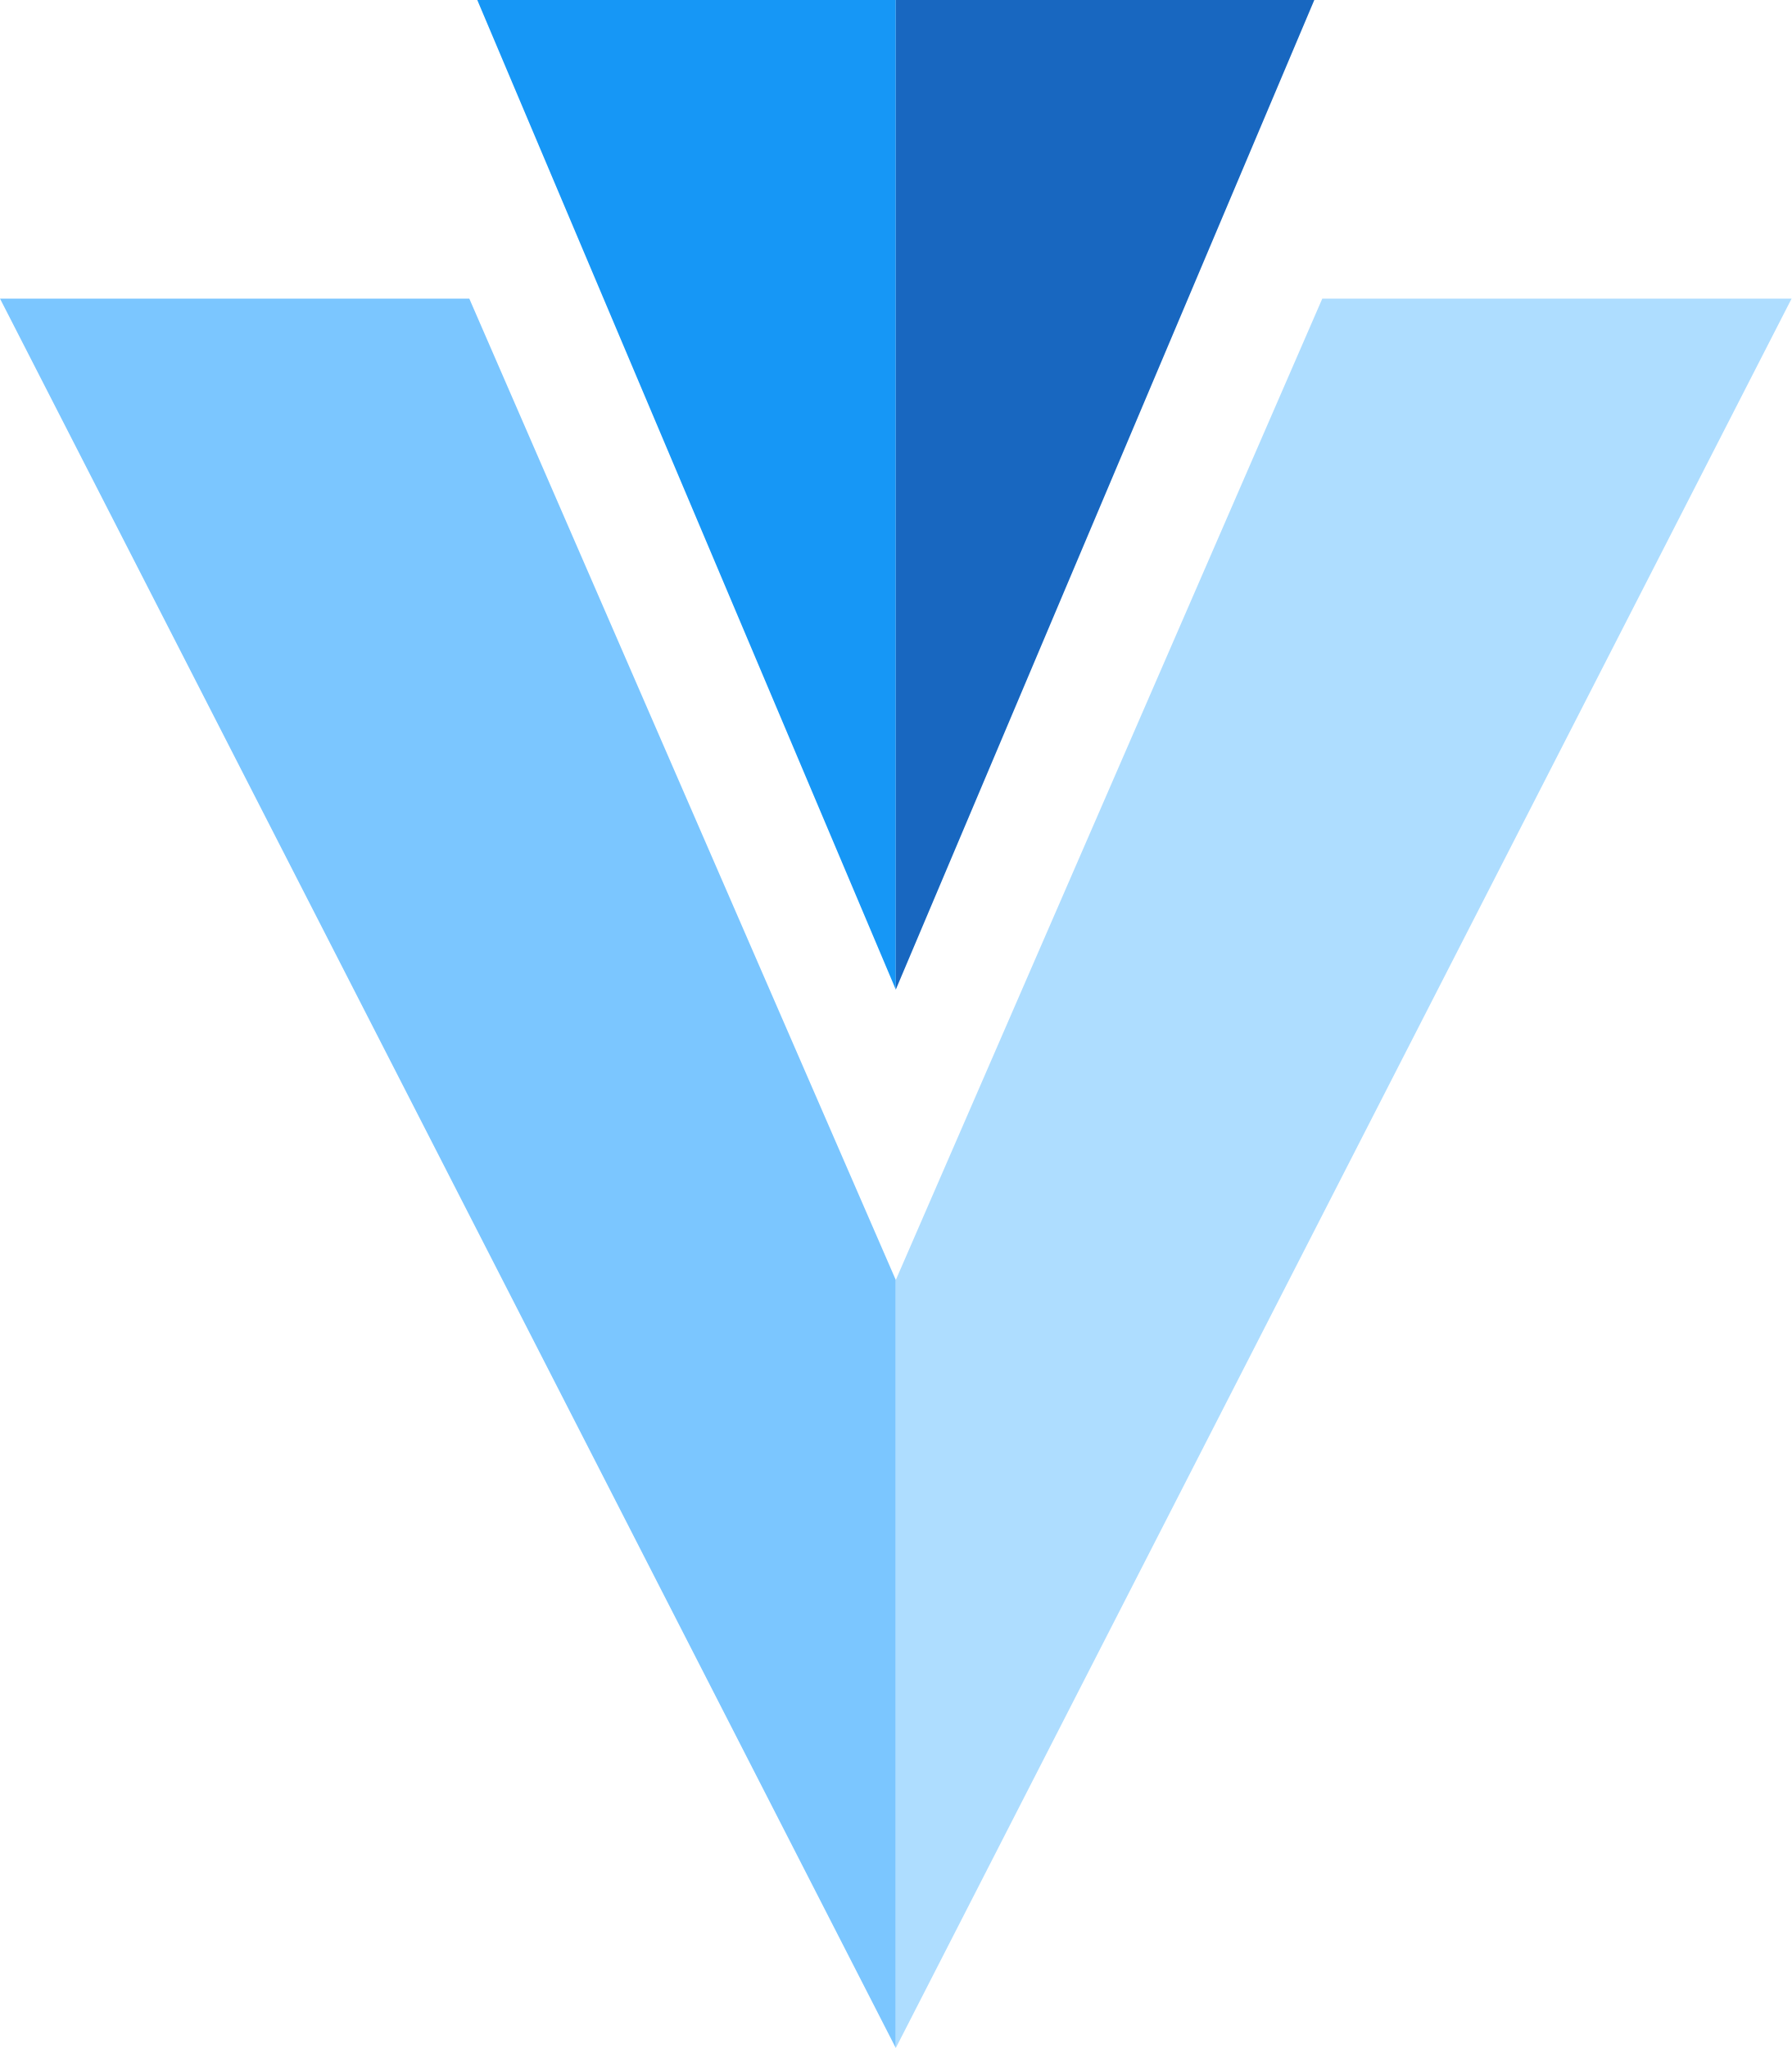
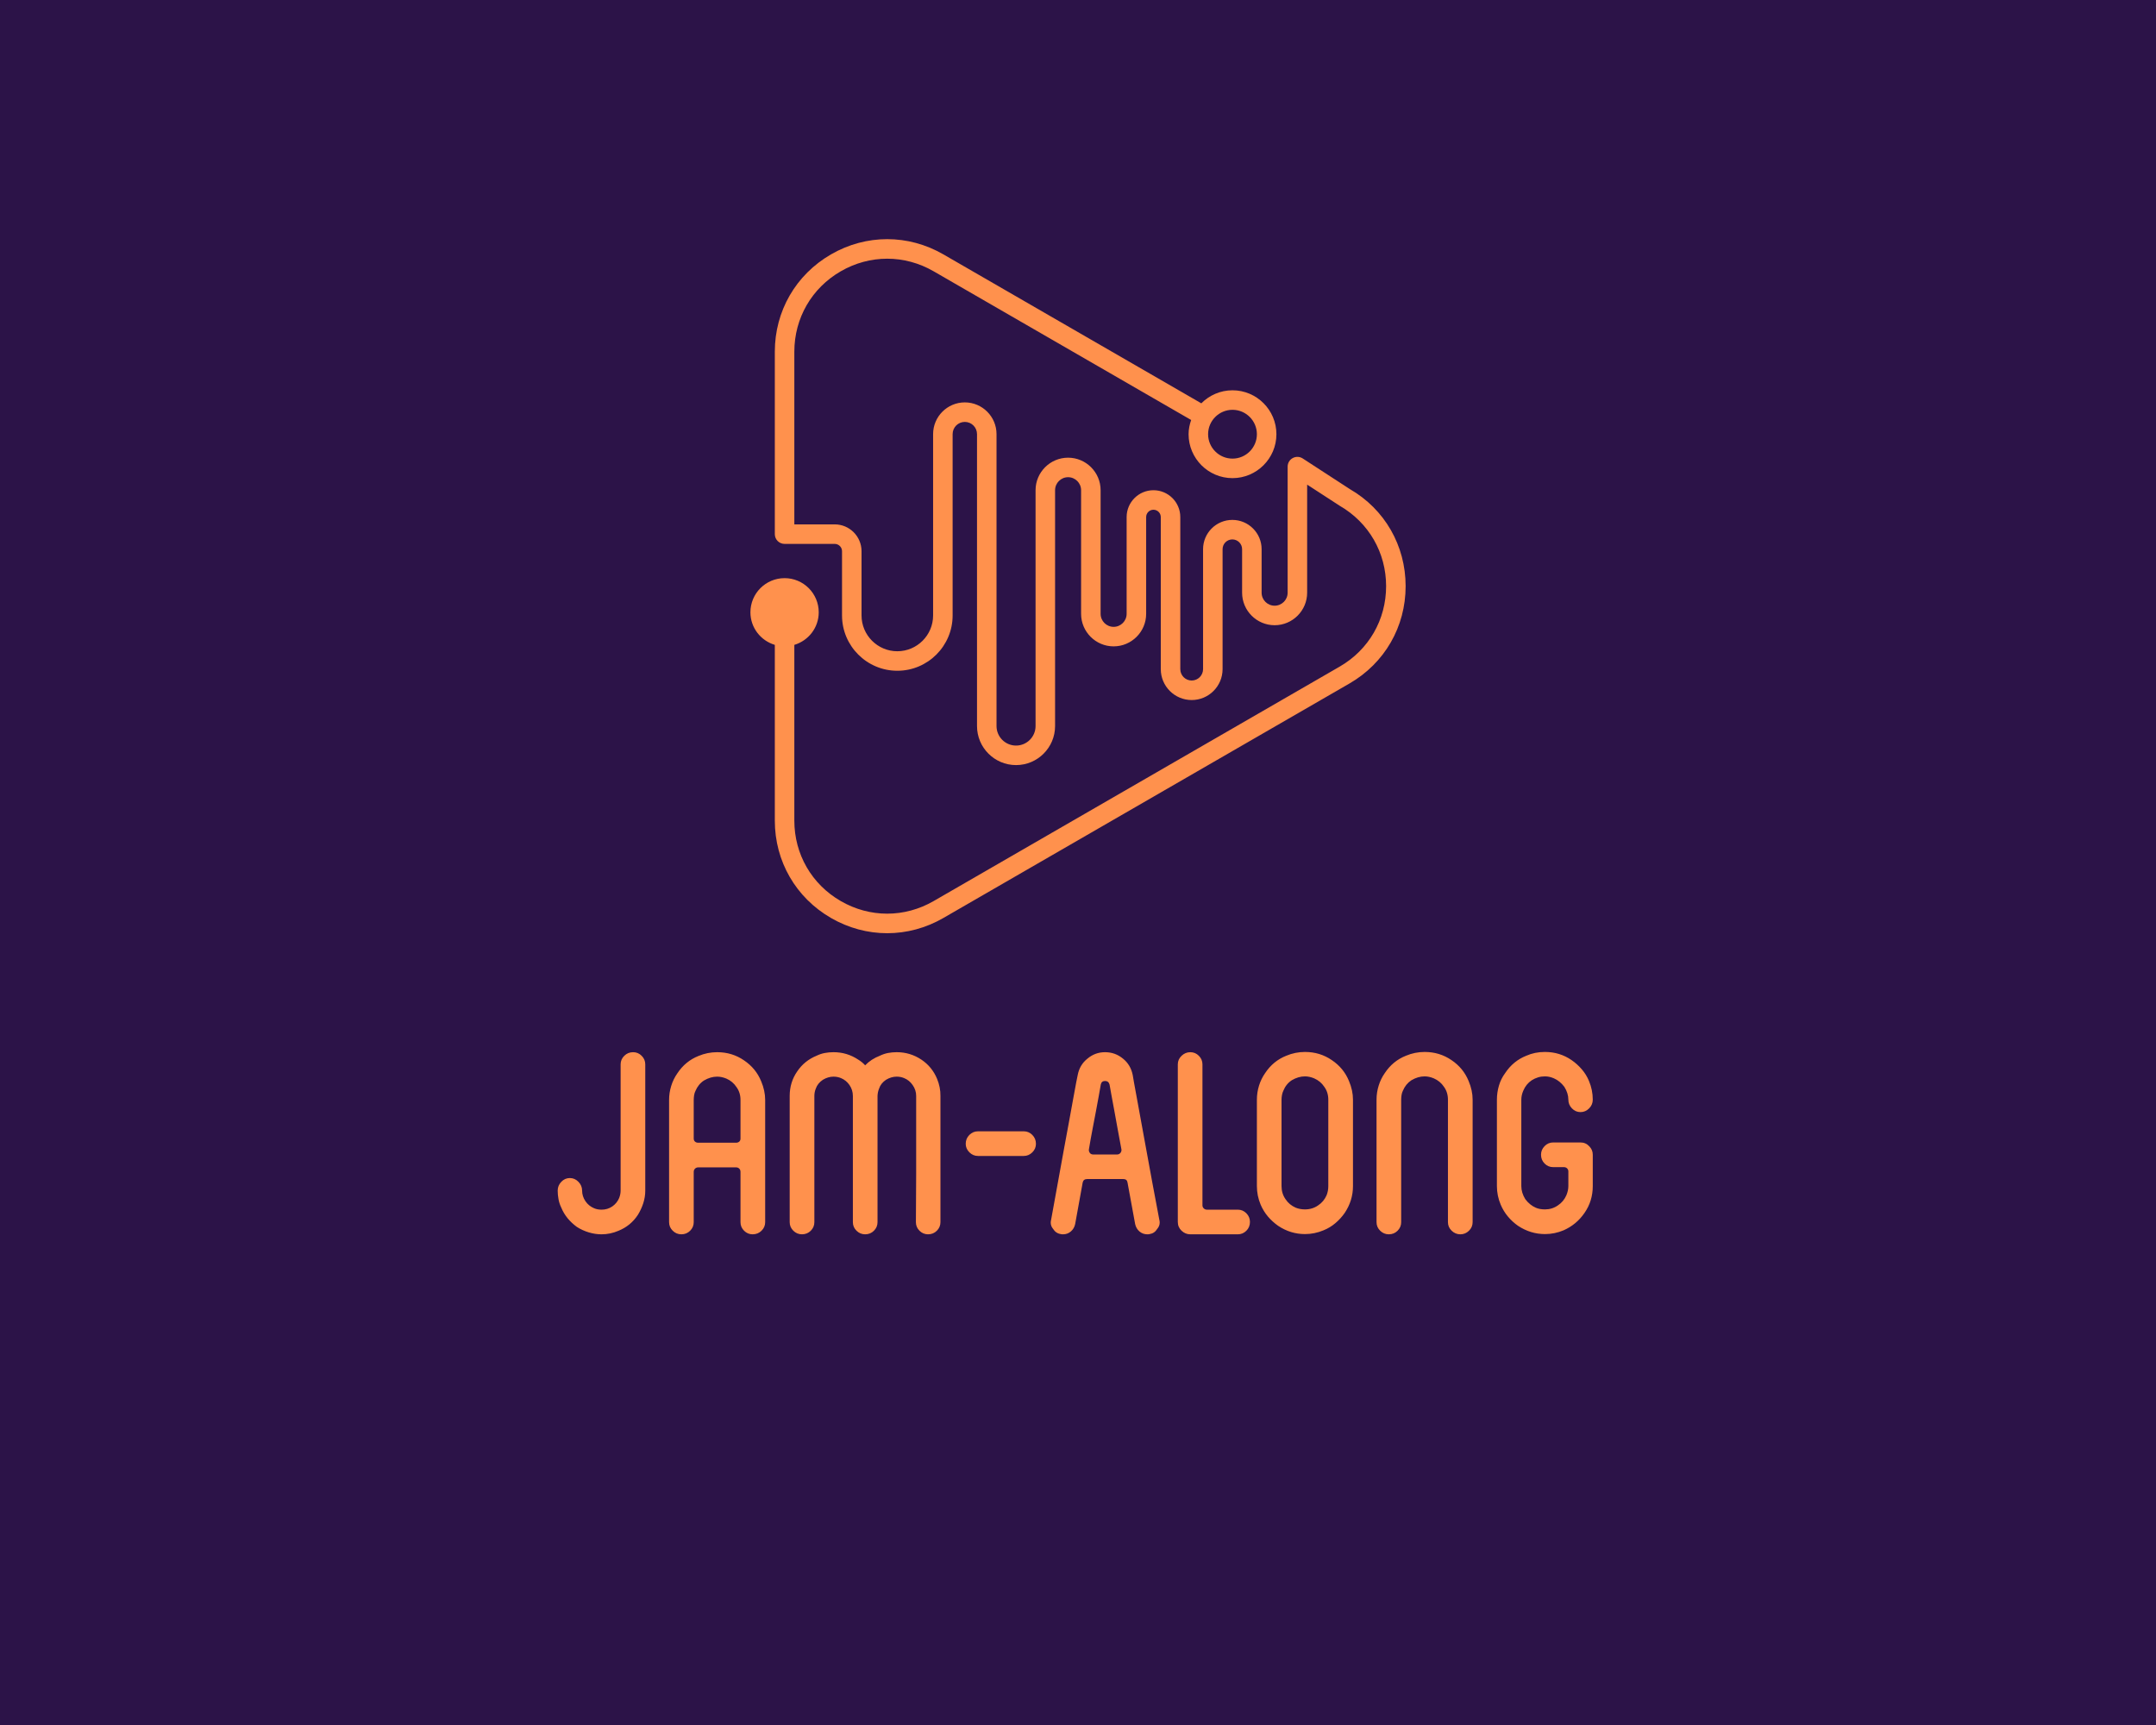
- <svg xmlns="http://www.w3.org/2000/svg" id="Layer_1" data-name="Layer 1" viewBox="0 0 87.5 100">
+ <svg xmlns="http://www.w3.org/2000/svg" version="1.1" width="1280" height="1024" viewBox="0 0 1280 1024" xml:space="preserve">
  <defs>
-     <style>.cls-1{fill:#1697f6;}.cls-2{fill:#7bc6ff;}.cls-3{fill:#1867c0;}.cls-4{fill:#aeddff;}</style>
-   </defs>
-   <polyline class="cls-1" points="43.75 0 23.31 0 43.75 48.32" />
-   <polygon class="cls-2" points="43.75 62.5 43.75 100 0 14.58 22.92 14.58 43.75 62.5" />
-   <polyline class="cls-3" points="43.75 0 64.19 0 43.75 48.32" />
-   <polygon class="cls-4" points="64.58 14.58 87.5 14.58 43.75 100 43.75 62.5 64.58 14.58" />
+ </defs>
+   <g transform="matrix(1.969278 0 0 1.969278 640.0154 512.0123)" id="background-logo">
+     <rect style="stroke: none; stroke-width: 1; stroke-dasharray: none; stroke-linecap: butt; stroke-dashoffset: 0; stroke-linejoin: miter; stroke-miterlimit: 4; fill: rgb(44,19,72); fill-rule: nonzero; opacity: 1;" paint-order="stroke" x="-325" y="-260" rx="0" ry="0" width="650" height="520" />
+   </g>
+   <g transform="matrix(1.969278 0 0 1.969278 638.3567 678.5915)" id="text-logo-path">
+     <path style="stroke: none; stroke-width: 0; stroke-dasharray: none; stroke-linecap: butt; stroke-dashoffset: 0; stroke-linejoin: miter; stroke-miterlimit: 4; fill: rgb(255,145,77); fill-rule: nonzero; opacity: 1;" paint-order="stroke" transform=" translate(-157.675, 27.485)" d="M 1.65 -13.18 L 1.65 -13.18 Q 1.65 -14.69 2.73 -15.82 Q 3.81 -16.96 5.31 -16.96 L 5.31 -16.96 Q 6.81 -16.96 7.91 -15.82 Q 9.01 -14.69 9.01 -13.18 L 9.01 -13.18 Q 9.01 -11.46 10.03 -9.96 L 10.03 -9.96 Q 11.02 -8.53 12.6 -7.87 L 12.6 -7.87 Q 13.59 -7.43 14.87 -7.43 L 14.87 -7.43 Q 16.66 -7.43 18.09 -8.39 L 18.09 -8.39 Q 19.52 -9.38 20.18 -10.95 L 20.18 -10.95 Q 20.62 -12.08 20.62 -13.18 L 20.62 -13.18 L 20.62 -51.23 Q 20.62 -52.73 21.72 -53.81 Q 22.81 -54.9 24.39 -54.9 L 24.39 -54.9 Q 25.89 -54.9 26.97 -53.81 Q 28.05 -52.73 28.05 -51.23 L 28.05 -51.23 L 28.05 -13.18 Q 28.05 -11.24 27.45 -9.38 Q 26.84 -7.51 25.82 -5.86 L 25.82 -5.86 Q 23.66 -2.56 19.96 -1.06 L 19.96 -1.06 Q 17.47 0 14.87 0 L 14.87 0 Q 12.93 0 11 -0.59 Q 9.08 -1.17 7.43 -2.23 L 7.43 -2.23 Q 5.86 -3.37 4.65 -4.83 Q 3.44 -6.3 2.71 -8.09 L 2.71 -8.09 Q 2.12 -9.3 1.89 -10.62 Q 1.65 -11.94 1.65 -13.18 Z M 35.23 -3.66 L 35.23 -3.66 L 35.23 -40.5 Q 35.23 -42.66 35.87 -44.73 Q 36.51 -46.8 37.72 -48.52 L 37.72 -48.52 Q 40.14 -52.19 44.09 -53.76 L 44.09 -53.76 Q 46.8 -54.9 49.73 -54.9 L 49.73 -54.9 Q 54.24 -54.9 57.82 -52.44 L 57.82 -52.44 Q 61.41 -50.02 62.99 -46.14 L 62.99 -46.14 Q 64.2 -43.29 64.2 -40.5 L 64.2 -40.5 L 64.2 -3.66 Q 64.2 -2.16 63.1 -1.08 Q 62 0 60.42 0 L 60.42 0 Q 58.92 0 57.84 -1.08 Q 56.76 -2.16 56.76 -3.66 L 56.76 -3.66 L 56.76 -18.82 Q 56.76 -19.41 56.4 -19.79 Q 56.03 -20.18 55.41 -20.18 L 55.41 -20.18 L 44.02 -20.18 Q 43.43 -20.18 43.05 -19.79 Q 42.66 -19.41 42.66 -18.82 L 42.66 -18.82 L 42.66 -3.66 Q 42.66 -2.16 41.58 -1.08 Q 40.5 0 38.93 0 L 38.93 0 Q 37.43 0 36.33 -1.08 Q 35.23 -2.16 35.23 -3.66 Z M 42.66 -40.5 L 42.66 -28.86 Q 42.66 -28.27 43.05 -27.94 Q 43.43 -27.61 44.02 -27.61 L 44.02 -27.61 L 55.41 -27.61 Q 55.99 -27.61 56.38 -27.94 Q 56.76 -28.27 56.76 -28.86 L 56.76 -28.86 L 56.76 -40.5 Q 56.76 -42.74 55.55 -44.38 L 55.55 -44.38 Q 54.42 -46.11 52.48 -46.95 L 52.48 -46.95 Q 51.05 -47.53 49.73 -47.53 L 49.73 -47.53 Q 47.72 -47.53 45.74 -46.36 L 45.74 -46.36 Q 44.02 -45.23 43.18 -43.21 L 43.18 -43.21 Q 42.88 -42.63 42.77 -41.89 Q 42.66 -41.16 42.66 -40.5 L 42.66 -40.5 Z M 71.59 -3.66 L 71.59 -3.66 L 71.59 -41.71 Q 71.59 -45.85 73.86 -49.11 L 73.86 -49.11 Q 76.03 -52.33 79.69 -53.83 L 79.69 -53.83 Q 80.9 -54.42 82.18 -54.66 Q 83.46 -54.9 84.81 -54.9 L 84.81 -54.9 Q 88.88 -54.9 92.25 -52.66 L 92.25 -52.66 Q 93.46 -51.93 94.34 -50.94 L 94.34 -50.94 Q 96.13 -52.81 98.77 -53.83 L 98.77 -53.83 Q 99.98 -54.42 101.24 -54.66 Q 102.5 -54.9 103.86 -54.9 L 103.86 -54.9 Q 107.92 -54.9 111.29 -52.66 L 111.29 -52.66 Q 114.51 -50.5 116.02 -46.88 L 116.02 -46.88 Q 117.08 -44.31 117.04 -41.71 L 117.04 -41.71 L 117.04 -18.38 L 117.04 -3.66 Q 117.04 -2.16 115.96 -1.08 Q 114.88 0 113.31 0 L 113.31 0 Q 111.8 0 110.72 -1.08 Q 109.64 -2.16 109.64 -3.66 L 109.64 -3.66 L 109.72 -18.38 L 109.72 -41.71 Q 109.72 -43.51 108.65 -45.01 L 108.65 -45.01 Q 107.67 -46.44 106.09 -47.09 L 106.09 -47.09 Q 105.03 -47.53 103.86 -47.53 L 103.86 -47.53 Q 102.21 -47.53 100.63 -46.58 L 100.63 -46.58 Q 99.06 -45.52 98.55 -43.95 L 98.55 -43.95 Q 98.11 -42.88 98.07 -41.71 L 98.07 -41.71 L 98.07 -3.66 Q 98.07 -2.16 96.99 -1.08 Q 95.91 0 94.34 0 L 94.34 0 Q 92.83 0 91.74 -1.08 Q 90.64 -2.16 90.64 -3.66 L 90.64 -3.66 L 90.64 -41.71 Q 90.64 -43.51 89.61 -45.01 L 89.61 -45.01 Q 88.62 -46.44 87.05 -47.09 L 87.05 -47.09 Q 85.99 -47.53 84.81 -47.53 L 84.81 -47.53 Q 83.17 -47.53 81.59 -46.58 L 81.59 -46.58 Q 80.02 -45.52 79.47 -43.95 L 79.47 -43.95 Q 79.03 -42.88 79.03 -41.71 L 79.03 -41.71 L 79.03 -3.66 Q 79.03 -2.16 77.95 -1.08 Q 76.87 0 75.29 0 L 75.29 0 Q 73.79 0 72.69 -1.08 Q 71.59 -2.16 71.59 -3.66 Z M 124.66 -27.28 L 124.66 -27.28 Q 124.66 -28.86 125.76 -29.96 Q 126.86 -31.05 128.36 -31.05 L 128.36 -31.05 L 142.16 -31.05 Q 143.66 -31.05 144.74 -29.96 Q 145.83 -28.86 145.83 -27.28 L 145.83 -27.28 Q 145.83 -25.78 144.73 -24.7 Q 143.63 -23.62 142.16 -23.62 L 142.16 -23.62 L 128.36 -23.62 Q 126.86 -23.62 125.76 -24.72 Q 124.66 -25.82 124.66 -27.28 Z M 150.4 -4.36 L 150.4 -4.36 Q 152.56 -16.22 154.28 -25.71 L 154.28 -25.71 Q 155.02 -29.77 155.75 -33.67 Q 156.48 -37.57 157.03 -40.69 Q 157.58 -43.8 157.97 -45.79 Q 158.35 -47.79 158.42 -48.01 L 158.42 -48.01 Q 159.01 -51.09 161.35 -52.95 L 161.35 -52.95 Q 163.66 -54.9 166.66 -54.9 L 166.66 -54.9 Q 169.74 -54.9 172.08 -52.95 L 172.08 -52.95 Q 174.39 -51.09 175.01 -48.01 L 175.01 -48.01 Q 175.01 -47.79 175.38 -45.83 Q 175.74 -43.87 176.31 -40.76 Q 176.88 -37.65 177.59 -33.75 Q 178.31 -29.85 179.04 -25.82 L 179.04 -25.82 Q 180.76 -16.3 183.03 -4.36 L 183.03 -4.36 Q 183.14 -3.96 183.14 -3.55 L 183.14 -3.55 Q 183.14 -2.53 182.41 -1.65 L 182.41 -1.65 Q 181.57 -0.29 180.1 -0.07 L 180.1 -0.07 Q 179.88 0 179.41 0 L 179.41 0 Q 178.05 0 177.04 -0.86 Q 176.04 -1.72 175.74 -3.08 L 175.74 -3.08 L 173.44 -15.6 Q 173.29 -16.66 172.16 -16.66 L 172.16 -16.66 L 161.28 -16.66 Q 160.14 -16.66 159.92 -15.6 L 159.92 -15.6 L 157.65 -3.08 Q 157.36 -1.72 156.35 -0.86 Q 155.35 0 153.99 0 L 153.99 0 Q 153.55 0 153.33 -0.07 L 153.33 -0.07 Q 151.83 -0.29 150.99 -1.65 L 150.99 -1.65 Q 150.29 -2.49 150.29 -3.52 L 150.29 -3.52 Q 150.29 -3.92 150.4 -4.36 Z M 161.79 -25.56 L 161.79 -25.56 Q 161.72 -25.05 162.08 -24.54 L 162.08 -24.54 Q 162.38 -24.1 163.07 -24.06 L 163.07 -24.06 L 170.25 -24.06 Q 170.91 -24.06 171.31 -24.54 L 171.31 -24.54 Q 171.68 -25.05 171.61 -25.56 L 171.61 -25.56 Q 171.02 -28.64 170.49 -31.6 Q 169.96 -34.57 169.48 -37.15 Q 169.01 -39.73 168.62 -41.8 Q 168.24 -43.87 168.02 -45.15 L 168.02 -45.15 Q 167.72 -46.22 166.66 -46.22 L 166.66 -46.22 Q 165.6 -46.22 165.38 -45.15 L 165.38 -45.15 Q 165.16 -43.87 164.79 -41.8 Q 164.43 -39.73 163.93 -37.15 Q 163.44 -34.57 162.87 -31.6 Q 162.3 -28.64 161.79 -25.56 Z M 188.6 -3.74 L 188.6 -3.74 L 188.6 -51.23 Q 188.6 -52.73 189.73 -53.81 Q 190.87 -54.9 192.37 -54.9 L 192.37 -54.9 Q 193.87 -54.9 194.95 -53.81 Q 196.03 -52.73 196.03 -51.23 L 196.03 -51.23 L 196.03 -8.72 Q 196.03 -8.2 196.42 -7.82 Q 196.8 -7.43 197.39 -7.43 L 197.39 -7.43 L 206.69 -7.43 Q 208.19 -7.43 209.27 -6.34 Q 210.35 -5.24 210.35 -3.74 L 210.35 -3.74 Q 210.35 -2.16 209.27 -1.08 Q 208.19 0 206.69 0 L 206.69 0 L 192.37 0 Q 190.87 0 189.73 -1.08 Q 188.6 -2.16 188.6 -3.74 Z M 212.44 -14.54 L 212.44 -14.54 L 212.44 -40.58 Q 212.44 -42.74 213.08 -44.81 Q 213.72 -46.88 214.93 -48.6 L 214.93 -48.6 Q 217.35 -52.26 221.3 -53.83 L 221.3 -53.83 Q 224.01 -54.97 226.94 -54.97 L 226.94 -54.97 Q 231.45 -54.97 235.03 -52.51 L 235.03 -52.51 Q 238.62 -50.1 240.2 -46.22 L 240.2 -46.22 Q 241.41 -43.36 241.41 -40.58 L 241.41 -40.58 L 241.41 -14.54 Q 241.41 -10.18 238.92 -6.45 L 238.92 -6.45 Q 237.71 -4.72 236.11 -3.37 Q 234.52 -2.01 232.54 -1.21 L 232.54 -1.21 Q 229.83 -0.07 226.94 -0.07 L 226.94 -0.07 Q 222.58 -0.07 218.85 -2.56 L 218.85 -2.56 Q 217.13 -3.77 215.77 -5.36 Q 214.42 -6.96 213.57 -8.94 L 213.57 -8.94 Q 212.44 -11.65 212.44 -14.54 Z M 219.87 -40.58 L 219.87 -14.54 Q 219.87 -12.3 221.08 -10.58 L 221.08 -10.58 Q 222.22 -8.86 224.16 -8.02 L 224.16 -8.02 Q 225.44 -7.51 226.94 -7.51 L 226.94 -7.51 Q 229.17 -7.51 230.9 -8.72 L 230.9 -8.72 Q 232.62 -9.85 233.46 -11.79 L 233.46 -11.79 Q 233.97 -13.07 233.97 -14.54 L 233.97 -14.54 L 233.97 -40.58 Q 233.97 -42.81 232.76 -44.46 L 232.76 -44.46 Q 231.63 -46.18 229.69 -47.02 L 229.69 -47.02 Q 228.26 -47.61 226.94 -47.61 L 226.94 -47.61 Q 224.93 -47.61 222.95 -46.44 L 222.95 -46.44 Q 221.23 -45.3 220.42 -43.29 L 220.42 -43.29 Q 220.13 -42.7 220 -41.97 Q 219.87 -41.24 219.87 -40.58 L 219.87 -40.58 Z M 248.51 -3.66 L 248.51 -3.66 L 248.51 -40.58 Q 248.51 -42.74 249.15 -44.81 Q 249.79 -46.88 251 -48.6 L 251 -48.6 Q 253.42 -52.26 257.37 -53.83 L 257.37 -53.83 Q 260.08 -54.97 263.01 -54.97 L 263.01 -54.97 Q 267.52 -54.97 271.11 -52.51 L 271.11 -52.51 Q 274.69 -50.1 276.27 -46.22 L 276.27 -46.22 Q 277.48 -43.36 277.48 -40.58 L 277.48 -40.58 L 277.48 -3.66 Q 277.48 -2.16 276.38 -1.08 Q 275.28 0 273.78 0 L 273.78 0 Q 272.28 0 271.16 -1.08 Q 270.04 -2.16 270.04 -3.66 L 270.04 -3.66 L 270.04 -40.58 Q 270.04 -42.81 268.84 -44.46 L 268.84 -44.46 Q 267.7 -46.18 265.76 -47.02 L 265.76 -47.02 Q 264.33 -47.61 263.01 -47.61 L 263.01 -47.61 Q 261 -47.61 259.02 -46.44 L 259.02 -46.44 Q 257.3 -45.3 256.46 -43.29 L 256.46 -43.29 Q 256.16 -42.7 256.05 -41.97 Q 255.94 -41.24 255.94 -40.58 L 255.94 -40.58 L 255.94 -3.66 Q 255.94 -2.16 254.86 -1.08 Q 253.78 0 252.21 0 L 252.21 0 Q 250.71 0 249.61 -1.08 Q 248.51 -2.16 248.51 -3.66 Z M 284.8 -14.54 L 284.8 -14.54 L 284.8 -40.58 Q 284.8 -42.74 285.41 -44.81 Q 286.01 -46.88 287.29 -48.6 L 287.29 -48.6 Q 289.71 -52.26 293.66 -53.83 L 293.66 -53.83 Q 296.23 -54.97 299.23 -54.97 L 299.23 -54.97 L 299.3 -54.97 Q 303.74 -54.97 307.32 -52.51 L 307.32 -52.51 Q 309.05 -51.31 310.4 -49.73 Q 311.76 -48.16 312.56 -46.22 L 312.56 -46.22 Q 313.7 -43.51 313.7 -40.58 L 313.7 -40.58 Q 313.7 -39.07 312.6 -37.96 Q 311.5 -36.84 310 -36.84 L 310 -36.84 Q 308.5 -36.84 307.42 -37.96 Q 306.34 -39.07 306.34 -40.58 L 306.34 -40.58 Q 306.34 -42.52 305.13 -44.46 L 305.13 -44.46 Q 303.77 -46.25 301.98 -47.02 L 301.98 -47.02 Q 300.62 -47.61 299.3 -47.61 L 299.3 -47.61 Q 298.17 -47.61 297.2 -47.31 Q 296.23 -47.02 295.31 -46.44 L 295.31 -46.44 Q 293.59 -45.3 292.75 -43.29 L 292.75 -43.29 Q 292.16 -41.93 292.16 -40.58 L 292.16 -40.58 L 292.16 -14.54 Q 292.16 -12.52 293.37 -10.58 L 293.37 -10.58 Q 294.73 -8.79 296.52 -8.02 L 296.52 -8.02 Q 297.66 -7.51 299.3 -7.51 L 299.3 -7.51 Q 301.46 -7.51 303.19 -8.72 L 303.19 -8.72 Q 304.91 -9.85 305.75 -11.79 L 305.75 -11.79 Q 306.34 -13.22 306.34 -14.54 L 306.34 -14.54 L 306.34 -18.97 Q 306.34 -19.48 305.97 -19.87 Q 305.6 -20.25 304.98 -20.25 L 304.98 -20.25 L 301.76 -20.25 Q 300.26 -20.25 299.18 -21.33 Q 298.1 -22.41 298.1 -23.99 L 298.1 -23.99 Q 298.1 -25.49 299.18 -26.59 Q 300.26 -27.69 301.76 -27.69 L 301.76 -27.69 L 310 -27.69 Q 311.57 -27.69 312.63 -26.55 L 312.63 -26.55 Q 313.7 -25.49 313.7 -23.99 L 313.7 -23.99 L 313.7 -14.54 Q 313.7 -10.03 311.21 -6.45 L 311.21 -6.45 Q 308.79 -2.93 304.91 -1.21 L 304.91 -1.21 Q 302.2 -0.07 299.3 -0.07 L 299.3 -0.07 Q 294.95 -0.07 291.17 -2.56 L 291.17 -2.56 Q 289.45 -3.77 288.12 -5.36 Q 286.78 -6.96 285.94 -8.94 L 285.94 -8.94 Q 284.8 -11.65 284.8 -14.54 Z" stroke-linecap="round" />
+   </g>
+   <g transform="matrix(1.630598 0 0 1.630598 640.0154 347.9715)" style="" id="logo-logo">
+     <g transform="matrix(0.215811 0 0 -0.215811 0 0)">
+       <path style="stroke: none; stroke-width: 1; stroke-dasharray: none; stroke-linecap: butt; stroke-dashoffset: 0; stroke-linejoin: miter; stroke-miterlimit: 4; fill: rgb(255,145,77); fill-rule: nonzero; opacity: 1;" paint-order="stroke" transform=" translate(-1625, -1299.999)" d="m 2083.64 1463.74 l -79.58 51.73 c -5.06 3.3 -11.52 3.56 -16.82 0.66 c -5.31 -2.87 -8.61 -8.42 -8.61 -14.47 v -212.64 c 0 -12.11 -9.84 -21.95 -21.95 -21.95 c -12.1 0 -21.95 9.84 -21.95 21.95 v 73.41 c 0 27.23 -22.15 49.38 -49.39 49.38 c -27.23 0 -49.38 -22.15 -49.38 -49.38 v -202.36 c 0 -10.6 -8.62 -19.21 -19.2 -19.21 c -10.6 0 -19.22 8.61 -19.22 19.21 v 256.53 c 0 24.97 -20.31 45.28 -45.27 45.28 c -24.96 0 -45.27 -20.31 -45.27 -45.28 v -163.24 c 0 -12.11 -9.85 -21.96 -21.94 -21.96 c -12.11 0 -21.95 9.85 -21.95 21.96 v 208.52 c 0 30.25 -24.63 54.88 -54.88 54.88 c -30.26 0 -54.87 -24.63 -54.87 -54.88 v -397.84 c 0 -18.15 -14.77 -32.92 -32.93 -32.92 c -18.16 0 -32.93 14.77 -32.93 32.92 v 492.49 c 0 29.51 -24 53.51 -53.5 53.51 c -29.5 0 -53.5 -24 -53.5 -53.51 v -305.91 c 0 -33.3 -27.08 -60.38 -60.37 -60.38 c -33.27 0 -60.36 27.08 -60.36 60.38 v 108.36 c 0 24.97 -20.31 45.28 -45.27 45.28 h -68.11 v 291.26 c 0 56.63 29.28 107.36 78.33 135.67 c 49.05 28.32 107.62 28.32 156.67 0 l 434.47 -250.84 c -2.62 -7.56 -4.34 -15.55 -4.34 -23.99 c 0 -40.85 33.23 -74.09 74.09 -74.09 c 40.84 0 74.08 33.24 74.08 74.09 c 0 40.85 -33.24 74.08 -74.08 74.08 c -20.55 0 -39.15 -8.43 -52.58 -21.98 l -435.18 251.25 c -59.36 34.27 -130.24 34.27 -189.6 0 c -59.36 -34.28 -94.79 -95.66 -94.79 -164.19 v -307.73 c 0 -9.09 7.37 -16.46 16.46 -16.46 h 84.58 c 6.81 0 12.35 -5.54 12.35 -12.35 v -108.36 c 0 -51.45 41.85 -93.3 93.28 -93.3 c 51.45 0 93.3 41.85 93.3 93.3 v 305.91 c 0 11.36 9.23 20.58 20.57 20.58 c 11.36 0 20.58 -9.22 20.58 -20.58 v -492.49 c 0 -36.31 29.54 -65.845 65.85 -65.845 c 36.31 0 65.85 29.535 65.85 65.845 v 397.84 c 0 12.1 9.85 21.96 21.95 21.96 c 12.1 0 21.95 -9.86 21.95 -21.96 v -208.52 c 0 -30.25 24.62 -54.88 54.88 -54.88 c 30.25 0 54.87 24.63 54.87 54.88 v 163.24 c 0 6.8 5.53 12.35 12.34 12.35 c 6.81 0 12.35 -5.55 12.35 -12.35 v -256.53 c 0 -28.75 23.39 -52.14 52.14 -52.14 c 28.74 0 52.12 23.39 52.12 52.14 v 202.36 c 0 9.08 7.39 16.46 16.46 16.46 c 9.08 0 16.47 -7.38 16.47 -16.46 v -73.41 c 0 -30.25 24.62 -54.87 54.87 -54.87 c 30.26 0 54.87 24.62 54.87 54.87 v 182.31 l 54.89 -35.66 c 49.05 -28.31 78.33 -79.03 78.33 -135.67 c 0 -56.64 -29.28 -107.36 -78.33 -135.67 L 1381.39 768.813 c -49.07 -28.325 -107.64 -28.325 -156.67 0 c -49.05 28.312 -78.33 79.035 -78.33 135.671 V 1201 c 23.74 7.12 41.15 28.88 41.15 54.94 c 0 31.83 -25.8 57.62 -57.62 57.62 c -31.82 0 -57.62 -25.79 -57.62 -57.62 c 0 -26.06 17.42 -47.82 41.16 -54.94 V 904.484 c 0 -68.539 35.43 -129.914 94.79 -164.191 c 29.68 -17.137 62.24 -25.707 94.8 -25.707 c 32.56 0 65.12 8.57 94.8 25.707 l 685.05 395.517 c 59.37 34.27 94.8 95.65 94.8 164.19 c 0 68.54 -35.43 129.92 -94.06 163.74 z m -198.03 133.78 c 22.69 0 41.15 -18.46 41.15 -41.16 c 0 -22.7 -18.46 -41.16 -41.15 -41.16 c -22.7 0 -41.16 18.46 -41.16 41.16 c 0 22.7 18.46 41.16 41.16 41.16" stroke-linecap="round" />
+     </g>
+   </g>
</svg>
